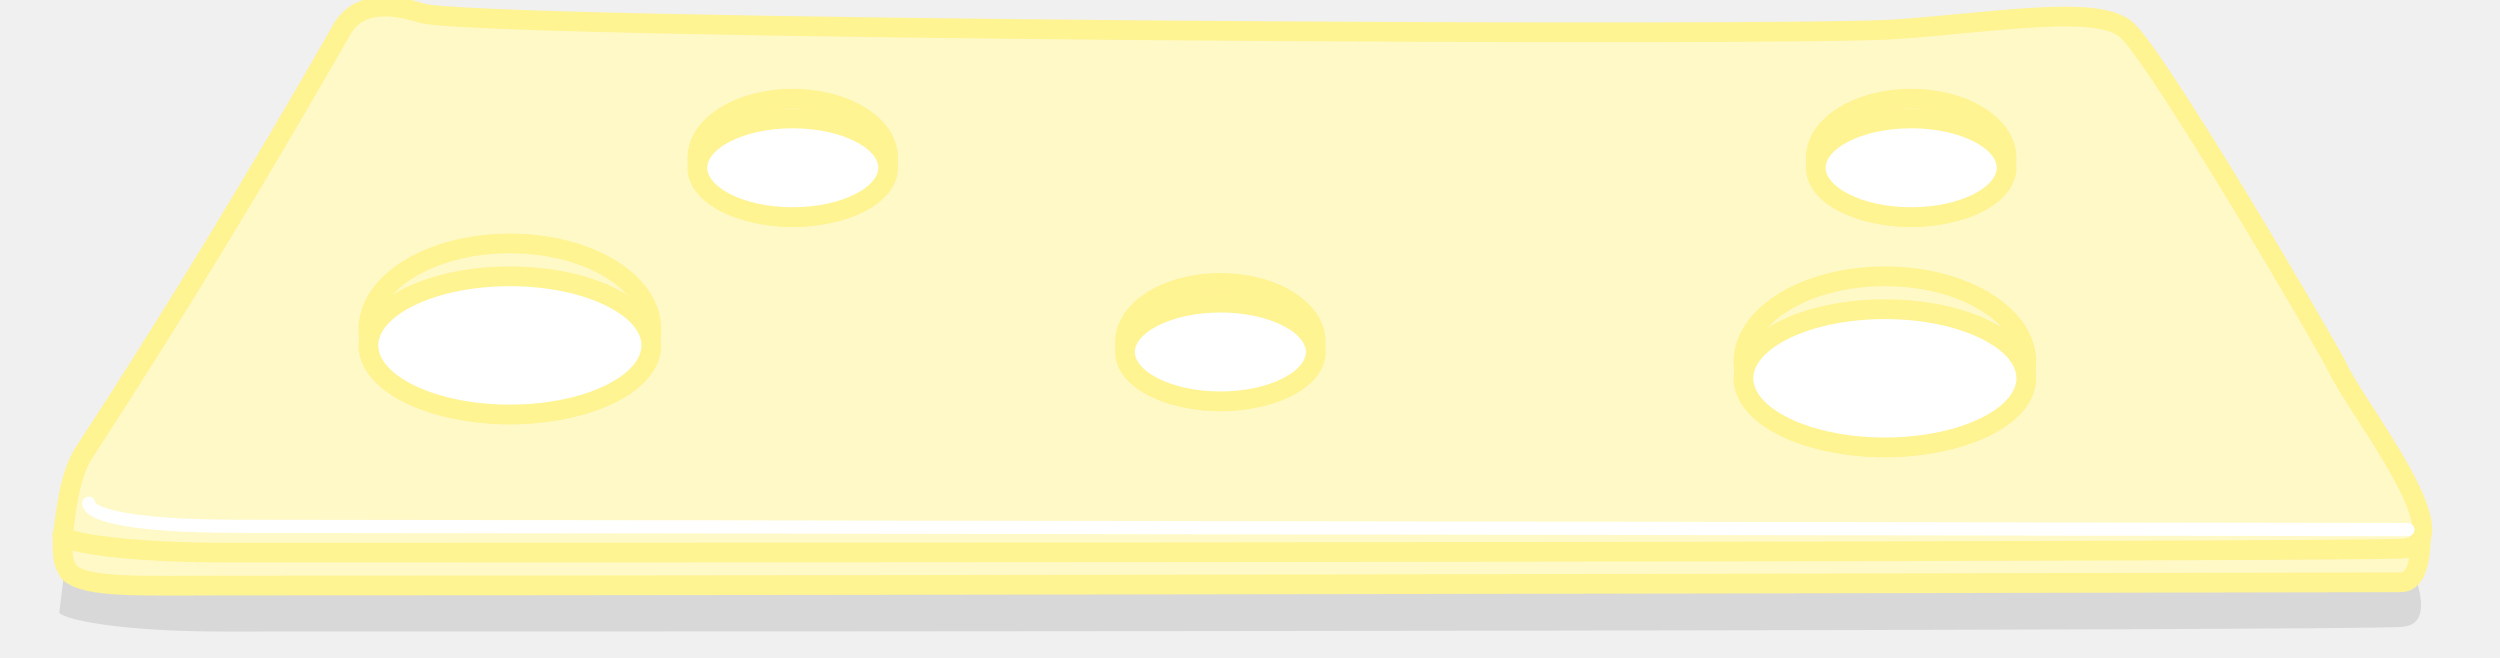
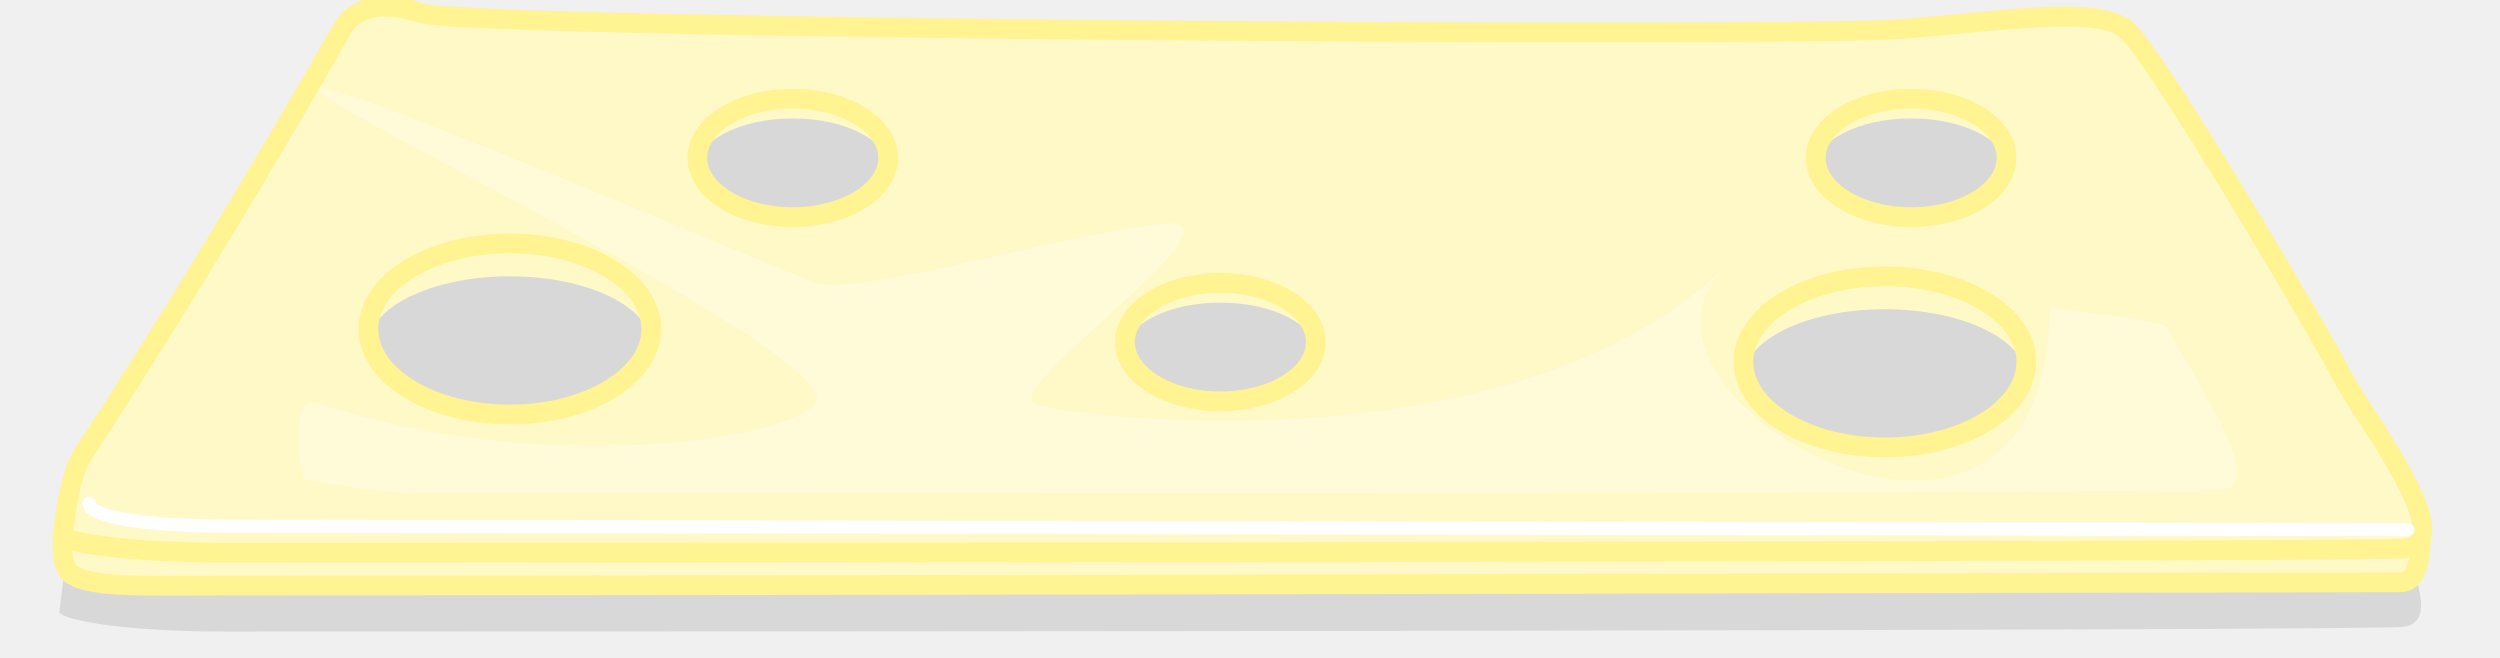
<svg xmlns="http://www.w3.org/2000/svg" width="380" height="100" viewBox="0 0 380 100" fill="none">
  <g clip-path="url(#clip0_1_64)">
    <path d="M63.687 2.152C56.043 -0.629 52.916 2.152 51.526 4.932C39.098 29.798 25.961 54.641 12.264 78.621C9.912 82.738 9.5 89.705 9 93.139C10.056 94.283 18.593 96 34.153 96C139.316 96 352.699 95.861 364.929 95.305C374.821 94.855 357.883 70.731 355.201 64.022C353.811 60.546 327.404 9.104 322.887 4.932C318.37 0.761 304.472 3.542 288.142 4.932C271.812 6.323 71.331 4.932 63.687 2.152Z" fill="black" fill-opacity="0.1" />
    <path d="M364.938 88.509C367.375 88.509 368 85 368 80.5L9.5 81C9.5 85 9.5 85.25 10.5 87C13.167 89.425 21.238 89 34.769 89C139.739 89 352.727 88.509 364.938 88.509Z" fill="#FFF9C8" />
    <path d="M9.5 81C9.5 85 9.5 85.25 10.5 87C13.167 89.425 21.238 89 34.769 89C139.739 89 352.727 88.509 364.938 88.509C367.375 88.509 368 85 368 80.5" stroke="#FFF392" stroke-width="3" stroke-linejoin="round" />
-     <path d="M51.99 4.436C50.601 6.865 26.994 46.344 21.44 54.239C17.249 60.197 17.02 62.296 12.761 68.816C9.719 73.472 10 81.5 10 81.5C10 81.5 22.073 84 34.632 84C139.705 84 352.906 83.879 365.126 83.393C375.009 83 358.085 61.923 355.405 56.061C354.017 53.025 327.633 8.08 323.12 4.436C318.607 0.792 304.72 3.221 288.404 4.436C272.087 5.65 71.778 4.436 64.14 2.006C56.503 -0.423 53.378 2.006 51.99 4.436Z" fill="#FFF9C8" />
+     <path fill-rule="evenodd" clip-rule="evenodd" d="M21.44 54.239C26.994 46.344 50.601 6.865 51.99 4.436C53.378 2.006 56.503 -0.423 64.14 2.006C71.778 4.436 272.087 5.65 288.404 4.436C291.949 4.172 295.38 3.851 298.624 3.547C310.312 2.452 319.587 1.583 323.12 4.436C327.633 8.08 354.017 53.025 355.405 56.061C356.069 57.513 357.606 59.898 359.394 62.67C364.824 71.093 372.562 83.097 365.126 83.393C352.906 83.879 139.705 84 34.632 84C22.073 84 10 81.5 10 81.5C10 81.5 9.719 73.472 12.761 68.816C14.752 65.767 15.863 63.685 16.909 61.723C18.1 59.489 19.208 57.411 21.44 54.239ZM135 25.5C135 29.642 128.508 33 120.5 33C112.492 33 106 29.642 106 25.5C106 21.358 112.492 18 120.5 18C128.508 18 135 21.358 135 25.5ZM77.5 63C89.374 63 99 58.299 99 52.5C99 46.701 89.374 42 77.5 42C65.626 42 56 46.701 56 52.5C56 58.299 65.626 63 77.5 63ZM286.5 68C298.374 68 308 63.299 308 57.5C308 51.701 298.374 47 286.5 47C274.626 47 265 51.701 265 57.5C265 63.299 274.626 68 286.5 68ZM290.5 33C298.508 33 305 29.642 305 25.5C305 21.358 298.508 18 290.5 18C282.492 18 276 21.358 276 25.5C276 29.642 282.492 33 290.5 33ZM200 53.5C200 57.642 193.508 61 185.5 61C177.492 61 171 57.642 171 53.5C171 49.358 177.492 46 185.5 46C193.508 46 200 49.358 200 53.5Z" fill="#FFF9C8" />
    <path d="M64.14 2.006C56.503 -0.423 53.378 2.006 51.99 4.436C39.572 26.16 26.447 47.865 12.761 68.816C10.411 72.413 10 78.5 9.5 81.5C10.556 82.5 19.085 84 34.632 84C139.705 84 352.906 83.879 365.126 83.393C375.009 83 358.085 61.923 355.405 56.061C354.017 53.025 327.633 8.08 323.12 4.436C318.607 0.792 304.72 3.221 288.404 4.436C272.087 5.65 71.778 4.436 64.14 2.006Z" stroke="#FFF392" stroke-width="3" stroke-linejoin="round" />
    <g style="mix-blend-mode:overlay">
      <path d="M366 80.5C366 80.5 60.5 80 36.5 80C12.5 80 13.5 76.5 13.5 76.5" stroke="white" stroke-width="2" stroke-linecap="round" stroke-linejoin="round" />
    </g>
    <ellipse cx="77.5" cy="50" rx="21.5" ry="13" stroke="#FFF392" stroke-width="3" stroke-linejoin="round" />
    <ellipse cx="286.5" cy="55" rx="21.5" ry="13" stroke="#FFF392" stroke-width="3" stroke-linejoin="round" />
    <ellipse cx="120.5" cy="24" rx="14.5" ry="9" stroke="#FFF392" stroke-width="3" stroke-linejoin="round" />
    <ellipse cx="290.5" cy="24" rx="14.5" ry="9" stroke="#FFF392" stroke-width="3" stroke-linejoin="round" />
    <ellipse cx="185.5" cy="52" rx="14.5" ry="9" stroke="#FFF392" stroke-width="3" stroke-linejoin="round" />
-     <ellipse cx="77.5" cy="52.5" rx="21.5" ry="10.5" fill="white" stroke="#FFF392" stroke-width="3" stroke-linejoin="round" />
-     <ellipse cx="286.5" cy="57.5" rx="21.5" ry="10.5" fill="white" stroke="#FFF392" stroke-width="3" stroke-linejoin="round" />
-     <ellipse cx="120.5" cy="25.5" rx="14.5" ry="7.5" fill="white" stroke="#FFF392" stroke-width="3" stroke-linejoin="round" />
-     <ellipse cx="290.5" cy="25.5" rx="14.5" ry="7.5" fill="white" stroke="#FFF392" stroke-width="3" stroke-linejoin="round" />
-     <ellipse cx="185.5" cy="53.5" rx="14.5" ry="7.5" fill="white" stroke="#FFF392" stroke-width="3" stroke-linejoin="round" />
+     <path opacity="0.3" d="M48.272 13.5C47.132 15.695 128.559 54.145 124 61.279C120.56 66.663 82.5 72.741 48.272 61.279C43.632 59.726 46.006 72.741 46.006 72.741C46.006 72.741 55.914 75 66.223 75C152.463 75 327.452 74.89 337.482 74.451C345.594 74.096 331.703 55.051 329.504 49.754C329.23 49.095 322.151 48.034 311.5 46.757C311.5 98.5 243.5 61.279 261.5 41.353C227.5 72.741 158.711 62.8 157 61.279C153.296 57.987 190.392 32.902 177 34C163.608 35.098 130.269 45.195 124 43C117.731 40.805 49.411 11.305 48.272 13.5Z" fill="white" />
  </g>
  <defs>
    <clipPath id="clip0_1_64">
      <rect width="380" height="100" fill="white" />
    </clipPath>
  </defs>
</svg>
